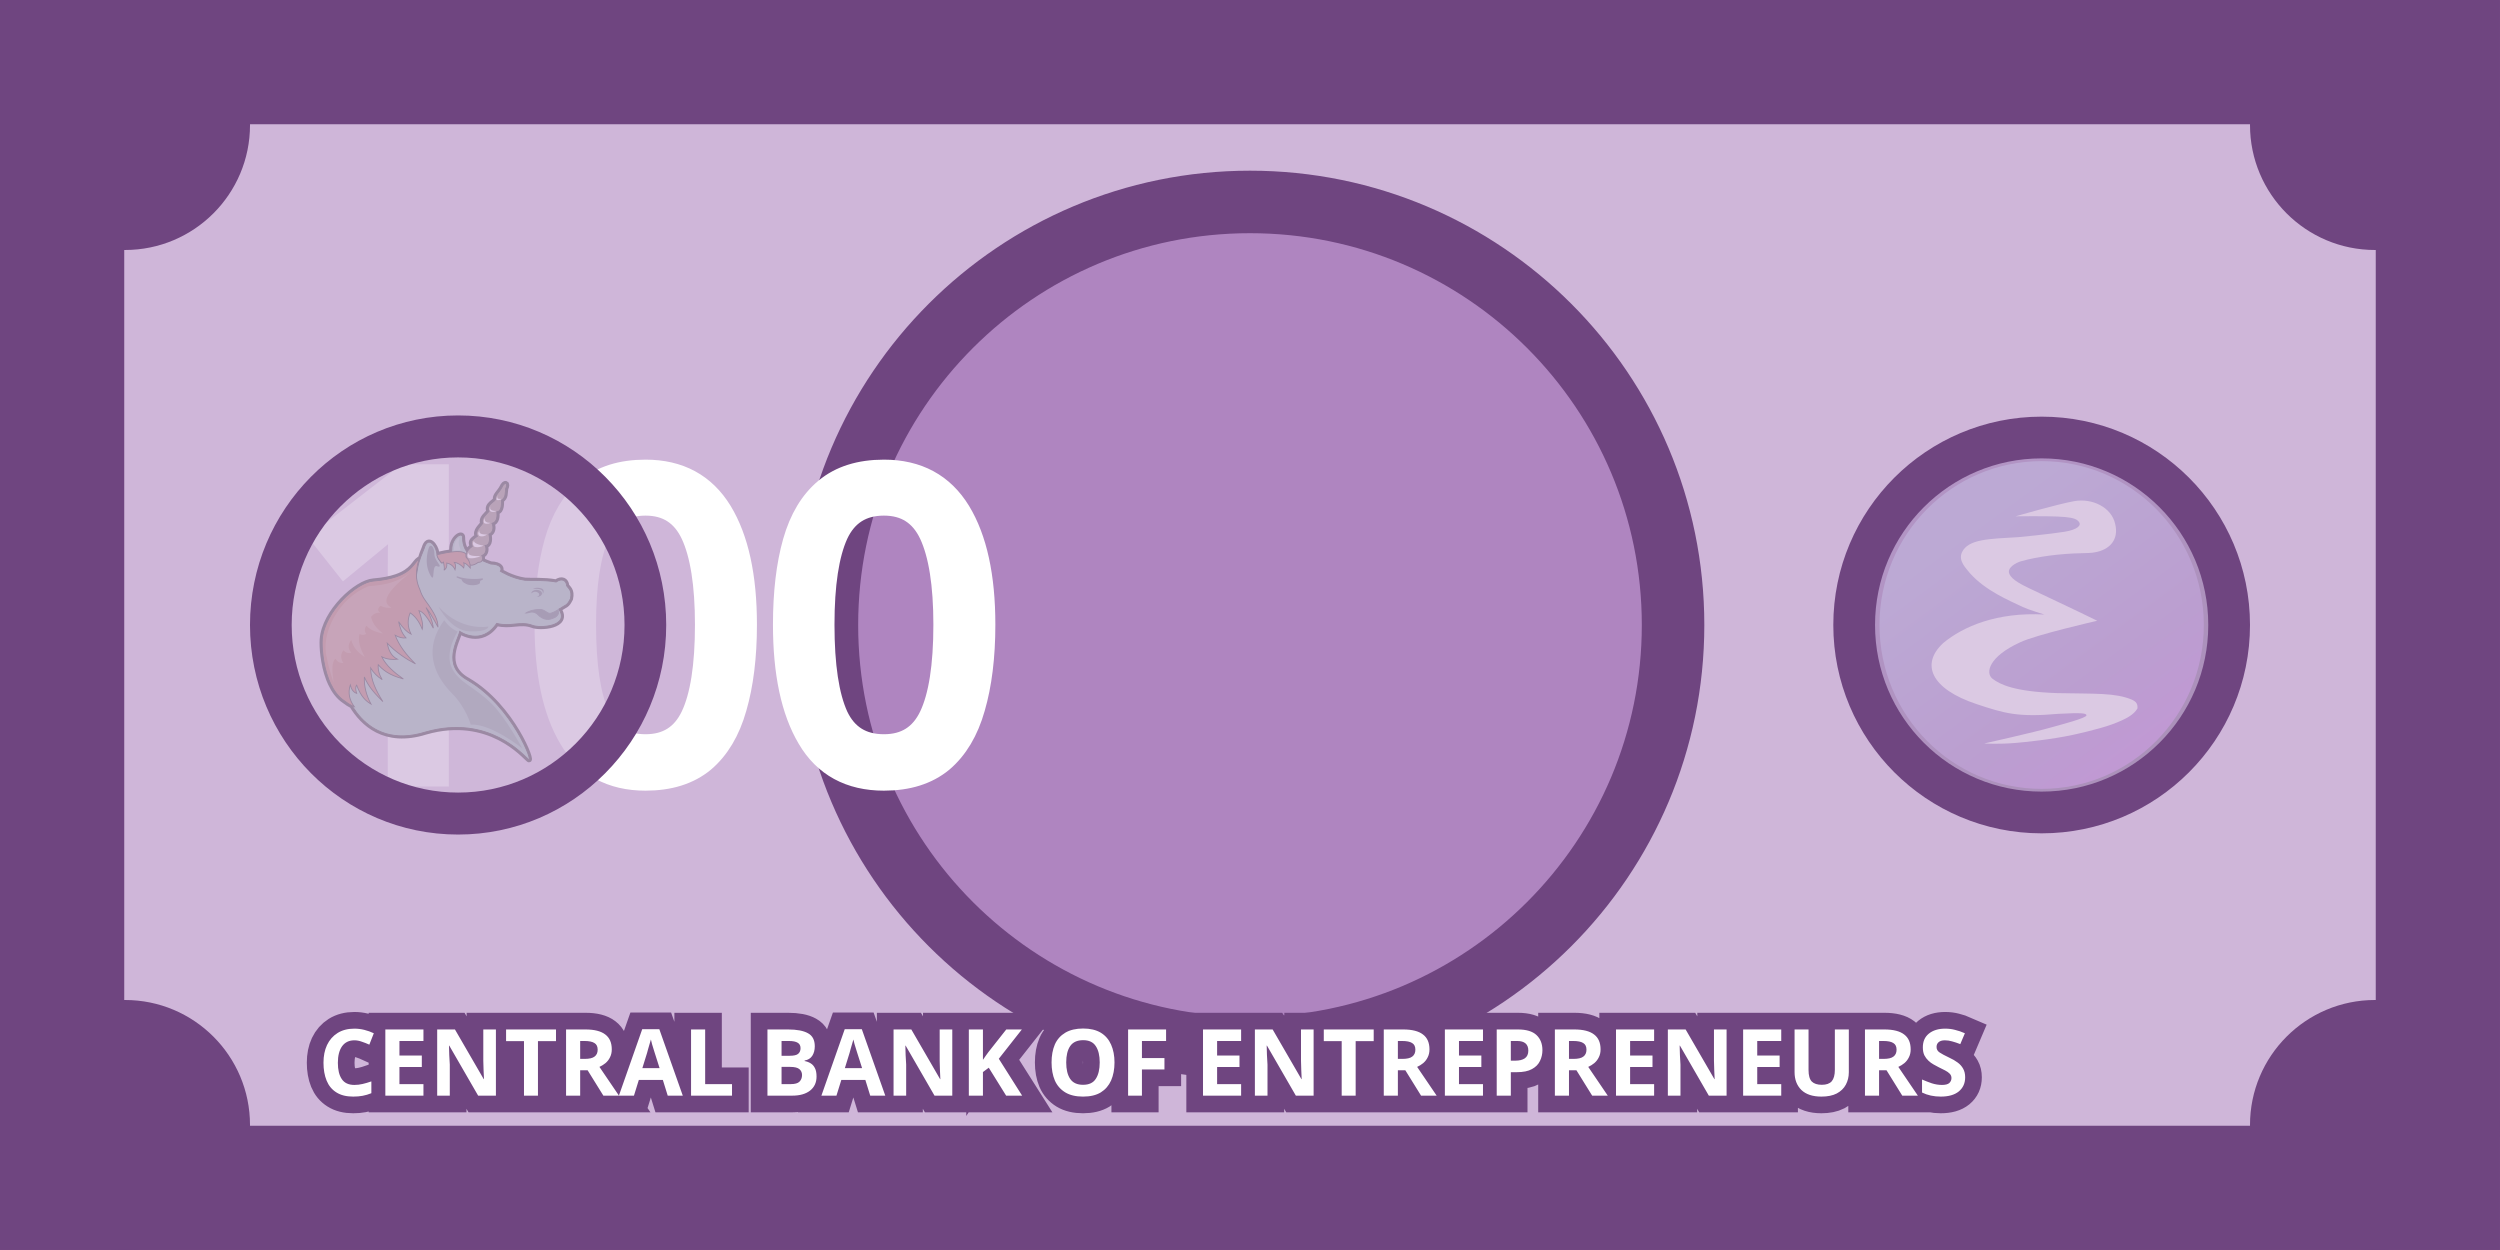
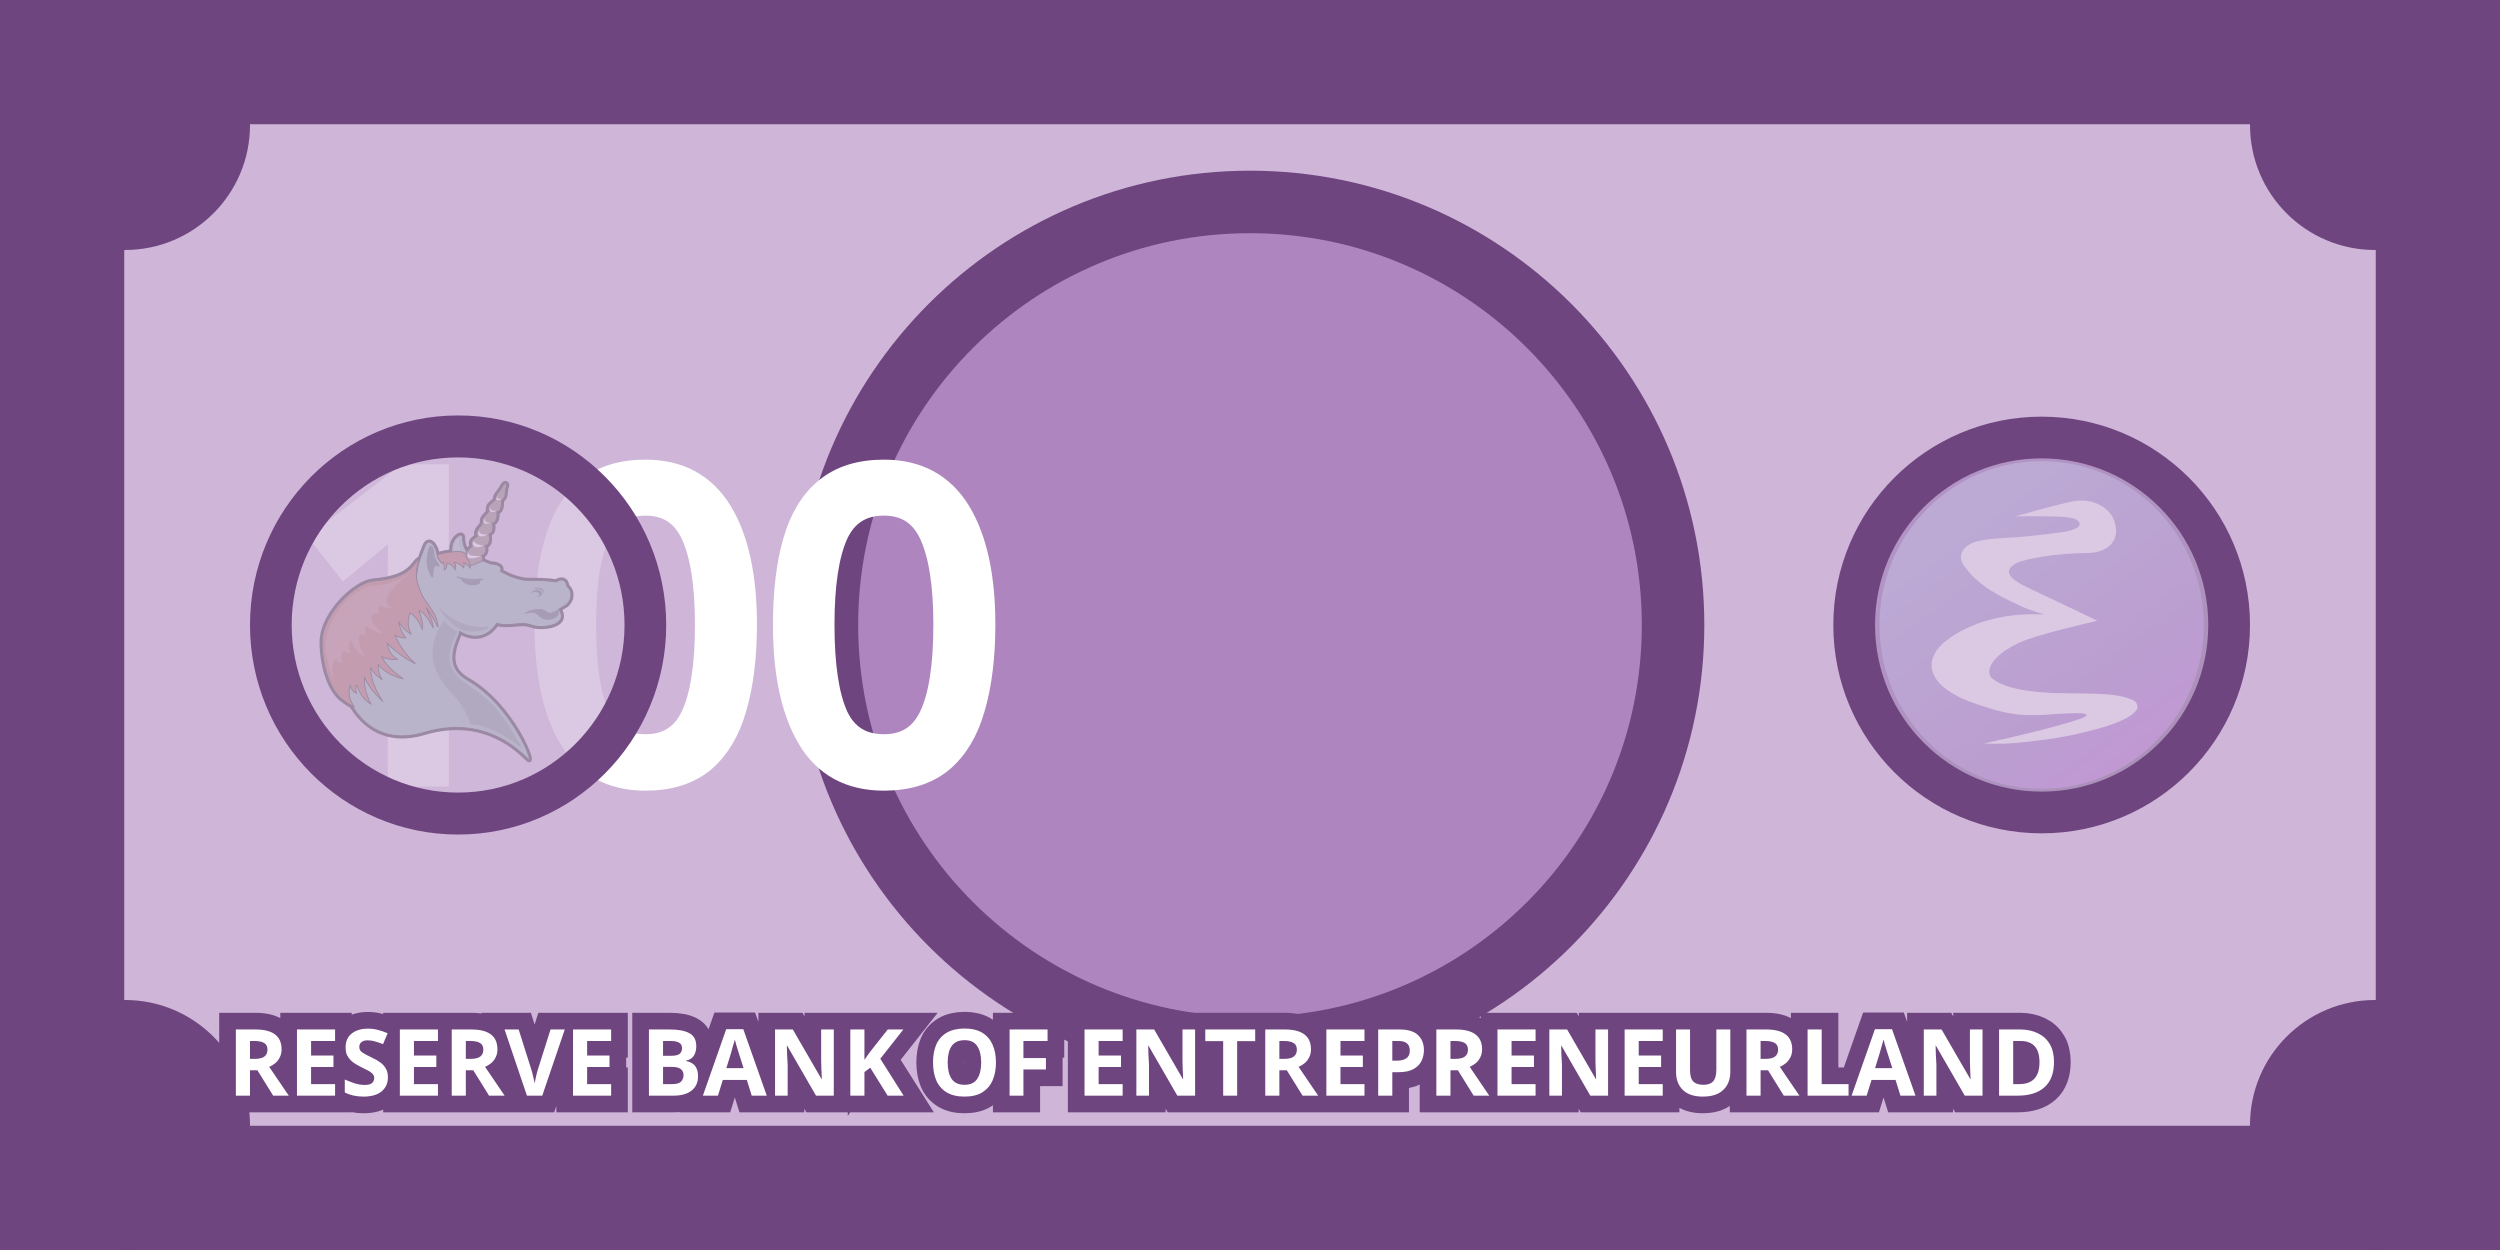
<svg xmlns="http://www.w3.org/2000/svg" xmlns:xlink="http://www.w3.org/1999/xlink" width="76.2mm" height="38.1mm" viewBox="0 0 76.2 38.1" version="1.1" id="svg1">
  <defs id="defs1">
    <linearGradient id="swatch2">
      <stop style="stop-color:#cfb6d9;stop-opacity:0.75;" offset="0" id="stop2" />
    </linearGradient>
    <linearGradient id="swatch1">
      <stop style="stop-color:#cfb6d9;stop-opacity:0.75;" offset="0" id="stop1" />
    </linearGradient>
    <linearGradient id="swatch91">
      <stop style="stop-color:#cfb6d9;stop-opacity:0.75;" offset="0" id="stop91" />
    </linearGradient>
    <linearGradient xlink:href="#swatch90" id="linearGradient90" x1="0.618" y1="89.68" x2="288.617" y2="89.68" gradientUnits="userSpaceOnUse" />
    <linearGradient id="swatch90">
      <stop style="stop-color:#6f4580;stop-opacity:1;" offset="0" id="stop90" />
    </linearGradient>
    <linearGradient xlink:href="#swatch92" id="linearGradient92" x1="24.392" y1="38.343" x2="55.104" y2="38.343" gradientUnits="userSpaceOnUse" />
    <linearGradient id="swatch92">
      <stop style="stop-color:#af85c0;stop-opacity:1;" offset="0" id="stop92" />
    </linearGradient>
    <linearGradient xlink:href="#swatch90" id="linearGradient29" x1="24.392" y1="38.343" x2="55.104" y2="38.343" gradientUnits="userSpaceOnUse" />
    <linearGradient xlink:href="#swatch90" id="linearGradient45" x1="2.301" y1="26.399" x2="9.001" y2="26.399" gradientUnits="userSpaceOnUse" />
    <linearGradient xlink:href="#swatch90" id="linearGradient44" x1="259.818" y1="32.08" x2="288.618" y2="32.08" gradientUnits="userSpaceOnUse" />
    <linearGradient xlink:href="#swatch90" id="linearGradient43" x1="0.618" y1="147.28" x2="29.418" y2="147.28" gradientUnits="userSpaceOnUse" />
    <linearGradient xlink:href="#swatch90" id="linearGradient42" x1="259.818" y1="147.28" x2="288.618" y2="147.28" gradientUnits="userSpaceOnUse" />
    <linearGradient xlink:href="#swatch91" id="linearGradient34" x1="9.001" y1="39.704" x2="20.153" y2="39.704" gradientUnits="userSpaceOnUse" />
    <linearGradient xlink:href="#swatch90" id="linearGradient36" x1="9.001" y1="39.704" x2="20.153" y2="39.704" gradientUnits="userSpaceOnUse" />
    <linearGradient xlink:href="#swatch90" id="linearGradient63" x1="-195.018" y1="-89.68" x2="-94.218" y2="-89.68" gradientUnits="userSpaceOnUse" />
    <filter height="1.106" y="-0.053" width="1.107" x="-0.054" id="filter4350-2" style="color-interpolation-filters:sRGB">
      <feGaussianBlur id="feGaussianBlur4352-3" stdDeviation="8.785" />
    </filter>
    <linearGradient y2="300.74" x2="236.614" y1="-161.851" x1="-122.202" spreadMethod="pad" gradientTransform="matrix(0.08192422,0,0,0.07764193,75.01818,46.24182)" gradientUnits="userSpaceOnUse" id="linearGradient4245" xlink:href="#linearGradient4284" />
    <linearGradient id="linearGradient4284">
      <stop offset="0" style="stop-color:#8381c5;stop-opacity:1" id="stop4286" />
      <stop id="stop4290" style="stop-color:#7e55b3;stop-opacity:0.996" offset="0.566" />
      <stop offset="1" style="stop-color:#a52ecb;stop-opacity:0.992" id="stop4288" />
    </linearGradient>
    <linearGradient y2="66.018" x2="173.945" y1="396.607" x1="447.809" gradientTransform="matrix(0.09251715,0,0,0.09251715,52.23944,23.01467)" gradientUnits="userSpaceOnUse" id="linearGradient4247" xlink:href="#linearGradient4292" />
    <linearGradient id="linearGradient4292">
      <stop id="stop4294" offset="0" style="stop-color:#411f5d;stop-opacity:1" />
      <stop id="stop4296" offset="1" style="stop-color:#5b2a85;stop-opacity:1" />
    </linearGradient>
    <linearGradient xlink:href="#swatch91" id="linearGradient33" x1="59.848" y1="39.704" x2="71.001" y2="39.704" gradientUnits="userSpaceOnUse" />
    <linearGradient xlink:href="#swatch90" id="linearGradient41" gradientUnits="userSpaceOnUse" x1="59.848" y1="39.704" x2="71.001" y2="39.704" />
    <linearGradient id="swatch65">
      <stop style="stop-color:#ffffff;stop-opacity:1;" offset="0" id="stop65" />
    </linearGradient>
    <linearGradient xlink:href="#swatch65" id="linearGradient13" gradientUnits="userSpaceOnUse" gradientTransform="translate(0.03129765,-0.5594534)" x1="30.813" y1="38.343" x2="48.042" y2="38.343" />
    <linearGradient xlink:href="#swatch65" id="linearGradient14" gradientUnits="userSpaceOnUse" gradientTransform="translate(0.03129765,-0.5594534)" x1="31.236" y1="38.343" x2="47.619" y2="38.343" />
    <linearGradient xlink:href="#swatch65" id="linearGradient15" gradientUnits="userSpaceOnUse" x1="47.712" y1="122.486" x2="240.438" y2="122.486" />
    <linearGradient xlink:href="#swatch90" id="linearGradient16" gradientUnits="userSpaceOnUse" x1="49.392" y1="122.486" x2="238.758" y2="122.486" />
  </defs>
  <g id="layer1" transform="translate(-147.3729,-111.3896)">
    <g id="g3" transform="matrix(0.2645833,0,0,0.2645833,147.3729,111.3896)">
      <g id="g1" transform="translate(-0.6175675,-17.68023)">
        <rect style="display:inline;fill:#cfb6d9;fill-opacity:1;stroke:url(#linearGradient90);stroke-width:14.313;stroke-dasharray:none;stroke-opacity:1;paint-order:markers fill stroke" id="rect2" width="273.686" height="129.686" x="7.774" y="24.837" />
        <g id="g5" transform="matrix(3.40826,0,0,3.40826,9.145188,-41.00103)" style="display:inline;stroke-width:2.113;stroke-dasharray:none">
          <circle style="fill:url(#linearGradient92);fill-opacity:1;stroke:url(#linearGradient29);stroke-opacity:1;paint-order:markers fill stroke" id="path3" cx="39.748" cy="38.343" r="14.3" />
          <text xml:space="preserve" style="font-style:normal;font-variant:normal;font-weight:bold;font-stretch:normal;font-size:14.083px;font-family:'Overpass Mono';-inkscape-font-specification:'Overpass Mono Bold';text-align:start;writing-mode:lr-tb;direction:ltr;text-anchor:start;fill:url(#linearGradient13);stroke:url(#linearGradient14);stroke-width:0.845;stroke-dasharray:none;paint-order:markers fill stroke" x="39.467" y="43.377" id="text3">
            <tspan id="tspan3" x="39.467" y="43.377" style="font-style:normal;font-variant:normal;font-weight:normal;font-stretch:normal;font-size:14.083px;font-family:'Noto Sans';-inkscape-font-specification:'Noto Sans';text-align:center;text-anchor:middle;fill:url(#linearGradient13);fill-opacity:1;stroke:url(#linearGradient14)">100</tspan>
          </text>
        </g>
        <ellipse style="display:inline;fill:#0e8547;fill-opacity:1;stroke:none;stroke-width:0;stroke-linecap:square;stroke-dasharray:none;stroke-opacity:1;paint-order:stroke fill markers" id="path18" cx="-529.089" cy="-5.522" rx="14.4" ry="0" transform="scale(-1,1)" />
        <ellipse style="display:inline;fill:url(#linearGradient45);fill-opacity:1;stroke-width:0.515;stroke-linecap:square;stroke-dasharray:2.059, 1.03;paint-order:stroke fill markers" id="path15" cx="5.651" cy="26.399" rx="3.35" ry="3.326" transform="matrix(4.299104,0,0,4.329129,-9.276734,-82.20404)" />
        <circle style="fill:url(#linearGradient44);fill-opacity:1;stroke-width:2.221;stroke-linecap:square;stroke-dasharray:8.884, 4.442;paint-order:stroke fill markers" id="path15-8" cx="274.218" cy="32.08" r="14.4" />
        <circle style="fill:url(#linearGradient43);fill-opacity:1;stroke-width:2.221;stroke-linecap:square;stroke-dasharray:8.884, 4.442;paint-order:stroke fill markers" id="path15-8-1" cx="15.018" cy="147.28" r="14.4" />
        <circle style="fill:url(#linearGradient42);fill-opacity:1;stroke-width:2.221;stroke-linecap:square;stroke-dasharray:8.884, 4.442;paint-order:stroke fill markers" id="path15-8-1-2" cx="274.218" cy="147.28" r="14.4" />
      </g>
      <g id="layer1-4" transform="matrix(4.299104,0,0,4.329129,-9.894301,-99.88427)">
        <g id="g2" transform="matrix(0.04694568,0,0,0.04694568,14.47833,37.84008)">
          <path fill="#a04d32" stroke="#000000" stroke-width="3" d="m 64.049,17.456 c -0.205,-3.15 -2.842,-4.366 -5.993,-2.125 -7.22,-1.297 -14.305,-0.687 -17.8,-0.981 -7.662,-1.073 -14.041,-5.128 -14.041,-5.128 0.932,-1.239 0.486,-3.917 -5.498,-4.101 -1.646,-0.542 -3.336,-1.327 -4.933,-1.979 0.544,-1.145 -0.133,-2.836 -0.133,-2.836 2.435,-0.672 2.808,-3.842 1.848,-5.709 3.106,0.084 2.612,-4.718 2.183,-6.381 2.435,-0.923 2.77,-3.831 1.763,-6.129 2.938,-0.671 3.022,-4.114 2.77,-6.548 3.023,-0.168 2.604,-5.457 2.604,-6.549 2.604,-1.679 2.016,-3.946 2.425,-6.573 1.605,-3.25 -0.577,-4.173 -2.116,-0.71 -1.651,3.001 -3.77,4.311 -3.75,6.528 0.755,1.259 -5.625,3.106 -3.61,7.052 -1.428,1.763 -4.785,4.03 -3.592,6.733 -0.606,1.326 -4.888,4.433 -3.041,7.371 -4.03,2.687 -3.79,3.335 -2.938,5.793 -1.147,0.736 -2.318,1.862 -2.995,3.094 -1.32,-1.568 -2.603,-4.429 -2.584,-8.294 0,-3.275 -6.1,0.318 -6.1,6.784 0,0.556 -0.056,1.061 -0.134,1.542 -2.11,0.243 -4.751,0.707 -8.08,1.494 -0.106,0.073 -0.157,0.186 -0.182,0.316 a 8.704,8.704 0 0 1 -0.277,-1.553 c -0.582,-3.79 -4.934,-9.56 -7.057,-2.434 -1.096,2.611 -1.74,4.392 -2.115,5.789 v 0 c 0,0 -0.336,0.226 -0.957,0.61 -2.62,1.622 -3.562,6.686 -13.075,9.883 -3.211,1.079 -7.4,1.945 -12.96,2.395 -9.57,0.773 -27.887,17.314 -29.114,33.097 -0.283,3.964 0.31,13.737 3.596,22.31 l 0.005,0.02 c 0.015,0.042 0.032,0.081 0.048,0.122 0.052,0.134 0.103,0.267 0.156,0.398 0.28,0.718 0.579,1.405 0.895,2.062 1.885,4.028 4.46,7.59 7.934,9.882 a 25.252,25.252 0 0 0 4.372,2.762 c 5.907,9.749 18.442,22.252 42.075,14.859 36.255,-10.284 56.263,13.809 58.568,15.5 3.399,3.433 -8.786,-29.835 -34.587,-44.788 -15.253,-8.322 -5.678,-22.656 -4.585,-27.718 0,0 12.227,8.557 21.087,-4.52 8.004,2.062 13.367,-1.462 20.25,1.03 4.184,1.833 21.77,0.726 15.235,-9.104 4.11,-2.683 4.544,-1.815 6.6,-5.9 1.104,-4.952 -1.403,-6.012 -2.167,-7.366 z m -70.293,-13.299 c -0.041,0.018 -0.086,0.04 -0.125,0.056 0.039,-0.034 0.075,-0.062 0.115,-0.102 z m -13.413,4.523 c -0.073,0.429 -0.143,0.829 -0.212,1.216 0.037,-0.832 0.085,-1.714 0.143,-2.646 0.024,0.435 0.05,0.904 0.069,1.43 z m 10.693,-6.333 c 0.746,1.124 1.662,2.179 1.662,2.179 0,0 -0.875,-0.79 -1.662,-2.179 z" id="path1-1" />
          <path fill="#77aa99" stroke="#000000" stroke-width="0.5" d="m -62.902,75.642 c 0,0 10.02,36.105 46.549,24.68 36.255,-10.284 56.263,13.809 58.568,15.5 3.399,3.433 -8.786,-29.835 -34.587,-44.788 -15.253,-8.322 -5.678,-22.656 -4.585,-27.718 0,0 12.227,8.557 21.087,-4.52 8.004,2.062 13.367,-1.462 20.25,1.03 4.184,1.833 21.77,0.726 15.235,-9.104 4.11,-2.683 4.544,-1.815 6.6,-5.9 1.105,-4.952 -1.402,-6.011 -2.166,-7.366 -0.205,-3.15 -2.842,-4.366 -5.993,-2.125 -7.22,-1.297 -14.305,-0.687 -17.8,-0.981 -7.662,-1.073 -14.041,-5.128 -14.041,-5.128 0.932,-1.239 0.486,-3.917 -5.498,-4.101 -3.287,-1.082 -6.752,-3.136 -9.288,-3.162 -2.567,0 -2.914,-2.537 -2.914,-2.537 -1.606,-0.87 -3.924,-4.252 -3.9,-9.438 0,-3.275 -6.098,0.318 -6.098,6.784 0,6.466 -5.818,7.758 -5.818,7.758 0,0 -2.55,-2.281 -2.855,-5.958 -0.582,-3.79 -4.934,-9.56 -7.057,-2.434 -3.226,7.646 -3.485,9.43 -4.115,13.154 -1.31,7.711 -0.345,8.012 -0.345,8.012 l -32.824,23.43 z" id="path2-13" />
          <path fill="#314b49" stroke="#314b49" stroke-width="0.75" stroke-linecap="round" stroke-linejoin="round" d="m 14.76,14.222 c 1.549,-0.562 0.897,-0.415 1.153,-0.581 -2.96,0.575 -9.635,0.614 -14.317,-1.133 0.392,0.23 2.568,0.962 2.845,1.128 0.218,0.715 0.1,1.438 2.932,2.709 2.559,0.793 5.845,0.461 6.835,-0.529 0.109,-1.684 0.126,-1.065 0.553,-1.594 z" id="path3-5" />
          <path fill="#314b49" stroke="#314b49" stroke-width="0.5" d="m 47.129,33.368 c -2.83,-2.085 -4.881,-0.264 -6.47,-0.413 0.99,-0.645 3.763,-2.062 8.246,-2.062 2.532,0 3.879,2.196 5.57,2.207 1.14,0.007 4.472,-1.71 5.14,-2.378 -0.97,0.838 0.454,1.755 -0.49,3.003 -0.281,0.359 -0.836,1.511 -2.662,2.051 -2.05,0.971 -5.411,1.762 -9.334,-2.408 z" id="path4" />
          <path fill="#314b49" d="m -14.418,-4.578 c 0,0 -3.355,7.996 0.312,15.329 3.667,7.333 0.522,-6.829 4.688,-4.162 3.397,0.385 -2.387,-3.215 -2.033,-7.819 -0.176,-2.892 -1.77,-5.194 -2.967,-3.348 z m 64.404,26.384 c 0,1.121 -1.363,2.03 -3.045,2.03 3.573,-1.121 -0.201,-4.653 -3.045,-2.03 0,-1.121 1.363,-2.03 3.045,-2.03 1.682,0 3.045,0.909 3.045,2.03 z" id="path5" />
          <path fill="#314b49" d="m 44.819,19.222 c 3.772,-0.231 6.336,0.323 5.536,3.138 0.548,-1.126 1.292,-2.83 -1.046,-3.507 -1.746,-0.388 -3.3,-0.378 -4.49,0.369 z" id="path6" />
          <path fill="#a04d32" stroke="#000000" stroke-width="0.5" d="m -9.421,40.623 c 0,-3.521 -1.51,-7.166 -7.04,-14.583 -1.635,-2.192 -2.62,-4.336 -3.211,-6.275 -1.401,-3.295 -3.426,-8.019 -0.613,-17.233 0,0 0.62,-0.384 0,0 -2.62,1.622 -3.562,6.686 -13.075,9.883 -3.211,1.079 -7.4,1.945 -12.96,2.395 -9.568,0.773 -27.886,17.314 -29.113,33.097 -0.283,3.964 0.31,13.737 3.596,22.31 l 0.005,0.02 c 0.015,0.042 0.032,0.081 0.048,0.122 0.052,0.134 0.103,0.267 0.156,0.398 0.28,0.718 0.579,1.405 0.895,2.062 1.885,4.028 4.46,7.59 7.934,9.882 3.084,2.404 5.606,3.306 5.606,3.306 -2.588,-3.578 -3.77,-7.562 -2.263,-12.32 0.65,2.637 1.903,4.162 3.646,4.777 -0.615,-1.884 -0.827,-3.549 0,-4.651 2.567,6.734 5.353,9.031 8.17,10.686 -2.63,-4.914 -4.031,-10.005 -3.77,-15.337 2.569,6.028 6.596,9.945 10.56,13.954 -3.78,-5.966 -6.911,-12.104 -6.977,-19.046 1.693,2.778 3.935,4.932 6.6,6.601 -1.683,-2.709 -2.505,-5.51 -2.263,-8.423 4.424,4.945 9.36,6.607 14.332,8.046 -5.197,-3.625 -9.843,-7.537 -12.32,-12.572 2.972,1.464 5.948,1.693 8.926,1.383 -3.706,-1.872 -5.07,-5.252 -5.783,-9.052 5.177,5.279 10.587,8.827 16.09,11.692 -5.455,-5.26 -9.478,-10.65 -11.565,-16.218 2.1,1.18 4.157,1.736 6.16,1.509 -2.766,-3.124 -3.465,-6.182 -4.211,-9.241 2.637,3.916 4.959,6.022 7.103,7.103 -2.19,-4.482 -2.034,-8.432 -0.503,-12.068 2.524,1.675 4.902,4.295 6.915,9.303 0.73,-2.386 -0.447,-6.364 -1.886,-10.56 2.175,0.622 4.779,3.351 8.17,9.932 -0.33,-3.865 -2.138,-7.775 -4.147,-11.692 3.027,3.51 7.557,12.713 6.788,10.81 z" id="path7" />
          <path fill="#796958" stroke="#000000" stroke-width="0.5" d="m 6.92,1.565 c 0,0 -0.252,7.472 6.717,2.603 3.61,0.084 2.015,-3.862 2.015,-3.862 2.435,-0.672 2.808,-3.842 1.848,-5.709 3.106,0.084 2.612,-4.718 2.183,-6.381 2.435,-0.923 2.77,-3.831 1.763,-6.129 2.938,-0.671 3.022,-4.114 2.77,-6.548 3.023,-0.168 2.604,-5.457 2.604,-6.549 2.604,-1.679 2.016,-3.946 2.425,-6.573 1.605,-3.25 -0.577,-4.173 -2.116,-0.71 -1.651,3.001 -3.77,4.311 -3.75,6.528 0.755,1.259 -5.625,3.106 -3.61,7.052 -1.428,1.763 -4.785,4.03 -3.592,6.733 -0.606,1.326 -4.888,4.433 -3.041,7.371 -4.03,2.687 -3.79,3.335 -2.938,5.793 -2.155,1.38 -4.41,4.131 -3.278,6.381 z" id="path8" />
          <path fill="#ffffff" d="m 24.744,-33.698 c 0,0 -0.735,1.324 -0.735,2.133 0,0.809 2.185,0.568 2.927,-0.227 -1.625,0.024 -2.965,0.289 -2.192,-1.906 z m -4.261,6.27 c 0,0 -0.812,1.068 -0.183,2.316 0.392,0.98 2.807,0.962 3.549,0.167 -1.625,0.024 -4.14,-0.287 -3.366,-2.483 z m -3.135,6.455 c 0,0 -0.998,1.346 -0.492,2.602 0,0.809 2.838,0.956 3.58,0.161 -1.625,0.022 -3.645,-0.489 -3.088,-2.763 z m -3.078,7.162 c 0,0 -1.402,1.542 -0.148,2.945 1.438,0.809 3.744,0.049 4.486,-0.746 -1.625,0.022 -4.894,0.076 -4.337,-2.199 z m -3.004,5.721 c 0,0 -1.575,1.414 -0.02,3.312 1.438,0.809 4.57,0.198 5.312,-0.597 -1.624,0.024 -5.99,-1.346 -5.292,-2.715 z m -3.147,6.741 c 0,0 -1.403,1.542 -0.15,2.945 1.439,0.809 6.037,-0.186 6.779,-0.981 -1.625,0.023 -7.185,0.311 -6.63,-1.964 z" id="path9" />
          <path fill="#a04d32" stroke="#000000" stroke-width="0.5" d="m 7.002,1.679 c -0.45,-0.45 -0.534,-0.896 -0.367,-1.718 0,0 0.369,-4.107 -16.333,-0.158 -1.072,0.74 2.396,4.722 2.396,4.722 0,0 0.418,0.215 1.047,-0.415 0.253,1.123 0.852,4.081 0.233,4.579 1.245,-0.771 1.868,-1.946 1.676,-4.125 2.122,0.461 3.742,1.64 4.692,3.779 0.304,-1.4 0.603,-2.799 -0.384,-4.126 2.182,0.285 3.88,1.496 5.362,3.124 0.22,-0.933 0.354,-1.883 0,-2.931 1.39,0.473 2.587,1.607 3.71,2.988 0,0 0.21,-3.862 -2.032,-5.719 z" id="path10" />
          <path opacity="0.26" d="m -9.02,29.325 c 0,0 6.76,13.59 17.595,13.991 10.834,0.401 10.834,-2.73 10.834,-2.73 0,0 -15.527,3.048 -28.43,-11.261 z m 3.155,7.694 c 2.279,3.104 4.856,5.221 7.722,6.382 0,0 -7.365,11.108 -3.611,20.023 3.754,8.915 13.125,11.053 23.32,21.249 7.943,7.942 17.159,24.961 17.159,24.961 0,0 -17.834,-14.176 -29.42,-13.479 0,0 -2.687,-9.668 -10.585,-17.566 -11.244,-11.245 -16.168,-25.875 -4.585,-41.57 z" id="path11" />
          <path opacity="0.18" fill="#ffffff" d="m -24.633,9.634 c -3.874,2.501 -8.42,7.096 -24.415,8.083 -17.05,6.784 -27.433,26.685 -23.777,40.464 1.348,7.317 3.89,14.18 3.89,14.18 -0.885,-5.919 -1.381,-11.397 1.035,-13.599 1.435,2.384 2.969,2.468 4.507,2.479 -1.59,-2.404 -1.788,-4.808 0,-7.212 1.489,1.525 2.992,1.881 4.507,1.353 -2.128,-2.449 -1.867,-4.848 0,-7.211 1.388,5.022 4.462,7.453 7.662,9.689 -2.208,-4.333 -4.166,-8.672 -2.93,-13.07 1.323,0.729 2.595,0.644 3.83,0 -1.256,-1.576 -0.924,-3.153 0,-4.732 2.948,3.04 6.214,3.724 9.466,4.507 -2.661,-2.454 -5.543,-4.527 -6.761,-9.465 1.5,-1.811 3.269,-2.685 5.408,-2.253 -1.901,-1.167 -1.65,-2.543 0,-4.057 2.089,1.104 4.195,1.352 6.31,1.127 -2.807,-1.68 -8.424,-4.994 11.269,-20.283 z" id="path12" />
          <path opacity="0.27" fill="#ffffff" d="m 1.928,-9.222 c 0.996,-0.963 1.146,-0.65 0.854,0.285 -0.982,2.36 0.353,4.647 0.797,6.206 l -3.871,0.114 c 0.108,-2.271 0.247,-4.794 2.22,-6.605 z" id="path13" />
        </g>
        <circle style="display:inline;fill:url(#linearGradient34);fill-opacity:1;stroke:url(#linearGradient36);stroke-width:1.117;stroke-dasharray:none;stroke-opacity:1;paint-order:markers fill stroke" id="path3-4-7-4" cx="14.577" cy="39.704" r="5.018" />
      </g>
      <g id="layer2" transform="translate(-0.6175675,-17.68023)">
        <circle style="display:none;fill:none;fill-opacity:1;stroke:url(#linearGradient63);stroke-width:1.911;stroke-dasharray:none;paint-order:markers fill stroke" id="path14" cx="-144.618" cy="-89.68" r="49.444" transform="scale(-1)" />
      </g>
      <g id="layer3" transform="matrix(4.304015,0,0,4.304015,-46.38746,-98.88716)">
        <g id="g14" transform="matrix(0.2044438,0,0,0.2044438,49.91265,30.12353)">
          <path style="opacity:0.405;fill:#211f46;fill-opacity:0.996;stroke:#0a0b1b;stroke-width:8.533;stroke-miterlimit:4;stroke-dasharray:none;stroke-opacity:1;filter:url(#filter4350-2)" id="path4233" d="m 491.669,257.759 c 0,131.794 -105.76,238.635 -236.222,238.635 -130.462,0 -236.222,-106.84 -236.222,-238.635 0,-131.794 105.76,-238.635 236.222,-238.635 130.462,0 236.222,106.84 236.222,238.635 z" transform="matrix(0.09251715,0,0,0.09251715,52.23944,23.01467)" />
          <path d="m 97.727,46.862 c 0,12.193 -9.785,22.078 -21.855,22.078 -12.07,0 -21.855,-9.885 -21.855,-22.078 0,-12.193 9.785,-22.078 21.855,-22.078 12.07,0 21.855,9.885 21.855,22.078 z" id="path4235" style="fill:url(#linearGradient4245);fill-opacity:1;stroke:url(#linearGradient4247);stroke-width:1.25;stroke-miterlimit:4;stroke-dasharray:none;stroke-opacity:1" />
          <path d="m 68.361,62.37 c 0,0 1.85,0.131 4.231,-0.079 0.964,-0.085 4.624,-0.444 7.361,-1.045 0,0 3.337,-0.714 5.122,-1.372 1.868,-0.688 2.884,-1.272 3.342,-2.1 -0.02,-0.17 0.141,-0.771 -0.72,-1.132 -2.202,-0.924 -4.756,-0.757 -9.809,-0.864 -5.604,-0.193 -7.468,-1.131 -8.461,-1.886 -0.952,-0.766 -0.473,-2.887 3.607,-4.755 2.055,-0.995 10.113,-2.83 10.113,-2.83 -2.714,-1.341 -7.774,-3.699 -8.814,-4.208 -0.912,-0.447 -2.372,-1.119 -2.689,-1.933 -0.359,-0.781 0.847,-1.454 1.521,-1.646 2.17,-0.626 5.233,-1.015 8.021,-1.059 1.401,-0.022 1.629,-0.112 1.629,-0.112 1.934,-0.321 3.206,-1.644 2.676,-3.739 -0.476,-2.138 -2.987,-3.395 -5.373,-2.96 -2.247,0.41 -7.663,1.983 -7.663,1.983 6.694,-0.058 7.815,0.054 8.315,0.753 0.296,0.413 -0.134,0.98 -1.92,1.271 -1.944,0.317 -5.984,0.7 -5.984,0.7 -3.876,0.23 -6.606,0.246 -7.425,1.979 -0.535,1.133 0.571,2.134 1.055,2.761 2.048,2.277 5.005,3.505 6.909,4.41 0.716,0.34 2.818,0.983 2.818,0.983 -6.176,-0.34 -10.631,1.557 -13.245,3.74 -2.956,2.734 -1.648,5.993 4.407,7.999 3.577,1.185 5.351,1.743 10.686,1.262 3.143,-0.169 3.638,-0.069 3.669,0.189 0.044,0.363 -3.49,1.265 -4.455,1.543 -2.455,0.708 -8.89,2.138 -8.922,2.145 z" id="path4237" style="fill:#ffffff;fill-opacity:1;fill-rule:evenodd;stroke:#000000;stroke-width:0;stroke-linecap:butt;stroke-linejoin:miter;stroke-miterlimit:4;stroke-dasharray:none;stroke-opacity:1" />
        </g>
        <circle style="display:inline;fill:url(#linearGradient33);fill-opacity:1;stroke:url(#linearGradient41);stroke-width:1.117;stroke-dasharray:none;stroke-opacity:1;paint-order:markers fill stroke" id="path3-4-7-4-1" cx="65.424" cy="39.704" r="5.018" />
      </g>
      <g id="layer4-8">
        <text xml:space="preserve" style="font-size:10.667px;font-family:'Love Ya Like A Sister';-inkscape-font-specification:'Love Ya Like A Sister';text-align:center;letter-spacing:0px;writing-mode:lr-tb;direction:ltr;text-anchor:middle;fill:url(#linearGradient15);fill-opacity:1;stroke:url(#linearGradient16);stroke-width:3.84;stroke-dasharray:none;paint-order:stroke fill markers" x="144.208" y="126.219" id="text15">
-           <tspan id="tspan15" x="144.208" y="126.219" style="font-style:normal;font-variant:normal;font-weight:bold;font-stretch:normal;font-size:10.667px;font-family:'Overpass Mono';-inkscape-font-specification:'Overpass Mono Bold';fill:url(#linearGradient15);fill-opacity:1;stroke:url(#linearGradient16);stroke-width:3.84;stroke-dasharray:none;paint-order:stroke fill markers">CENTRAL BANK OF ENTREPRENEURS</tspan>
+           <tspan id="tspan15" x="144.208" y="126.219" style="font-style:normal;font-variant:normal;font-weight:bold;font-stretch:normal;font-size:10.667px;font-family:'Overpass Mono';-inkscape-font-specification:'Overpass Mono Bold';fill:url(#linearGradient15);fill-opacity:1;stroke:url(#linearGradient16);stroke-width:3.84;stroke-dasharray:none;paint-order:stroke fill markers">RESERVE BANK OF ENTREPRENEURLAND</tspan>
        </text>
      </g>
    </g>
  </g>
</svg>
